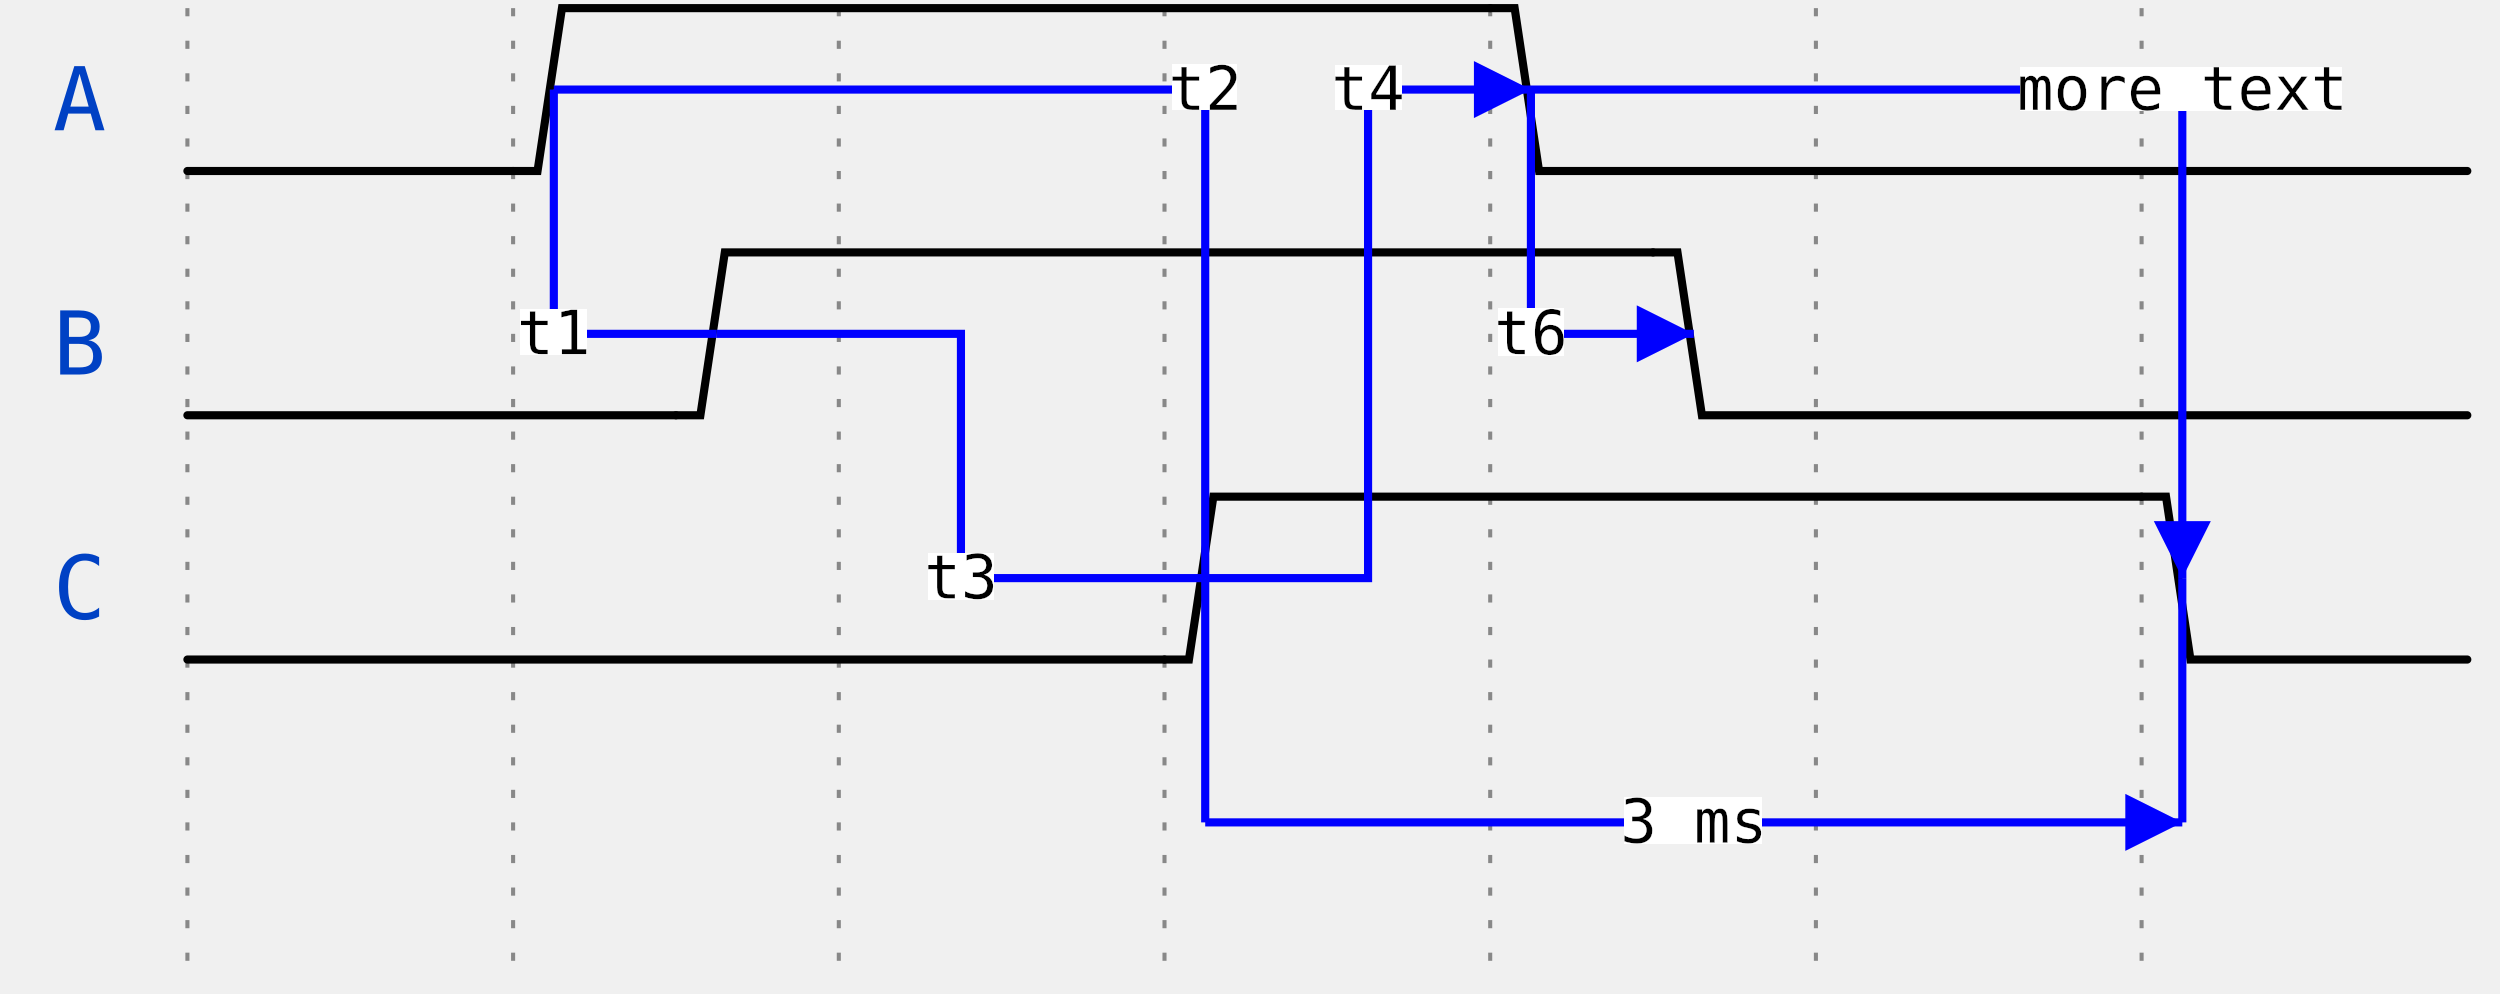
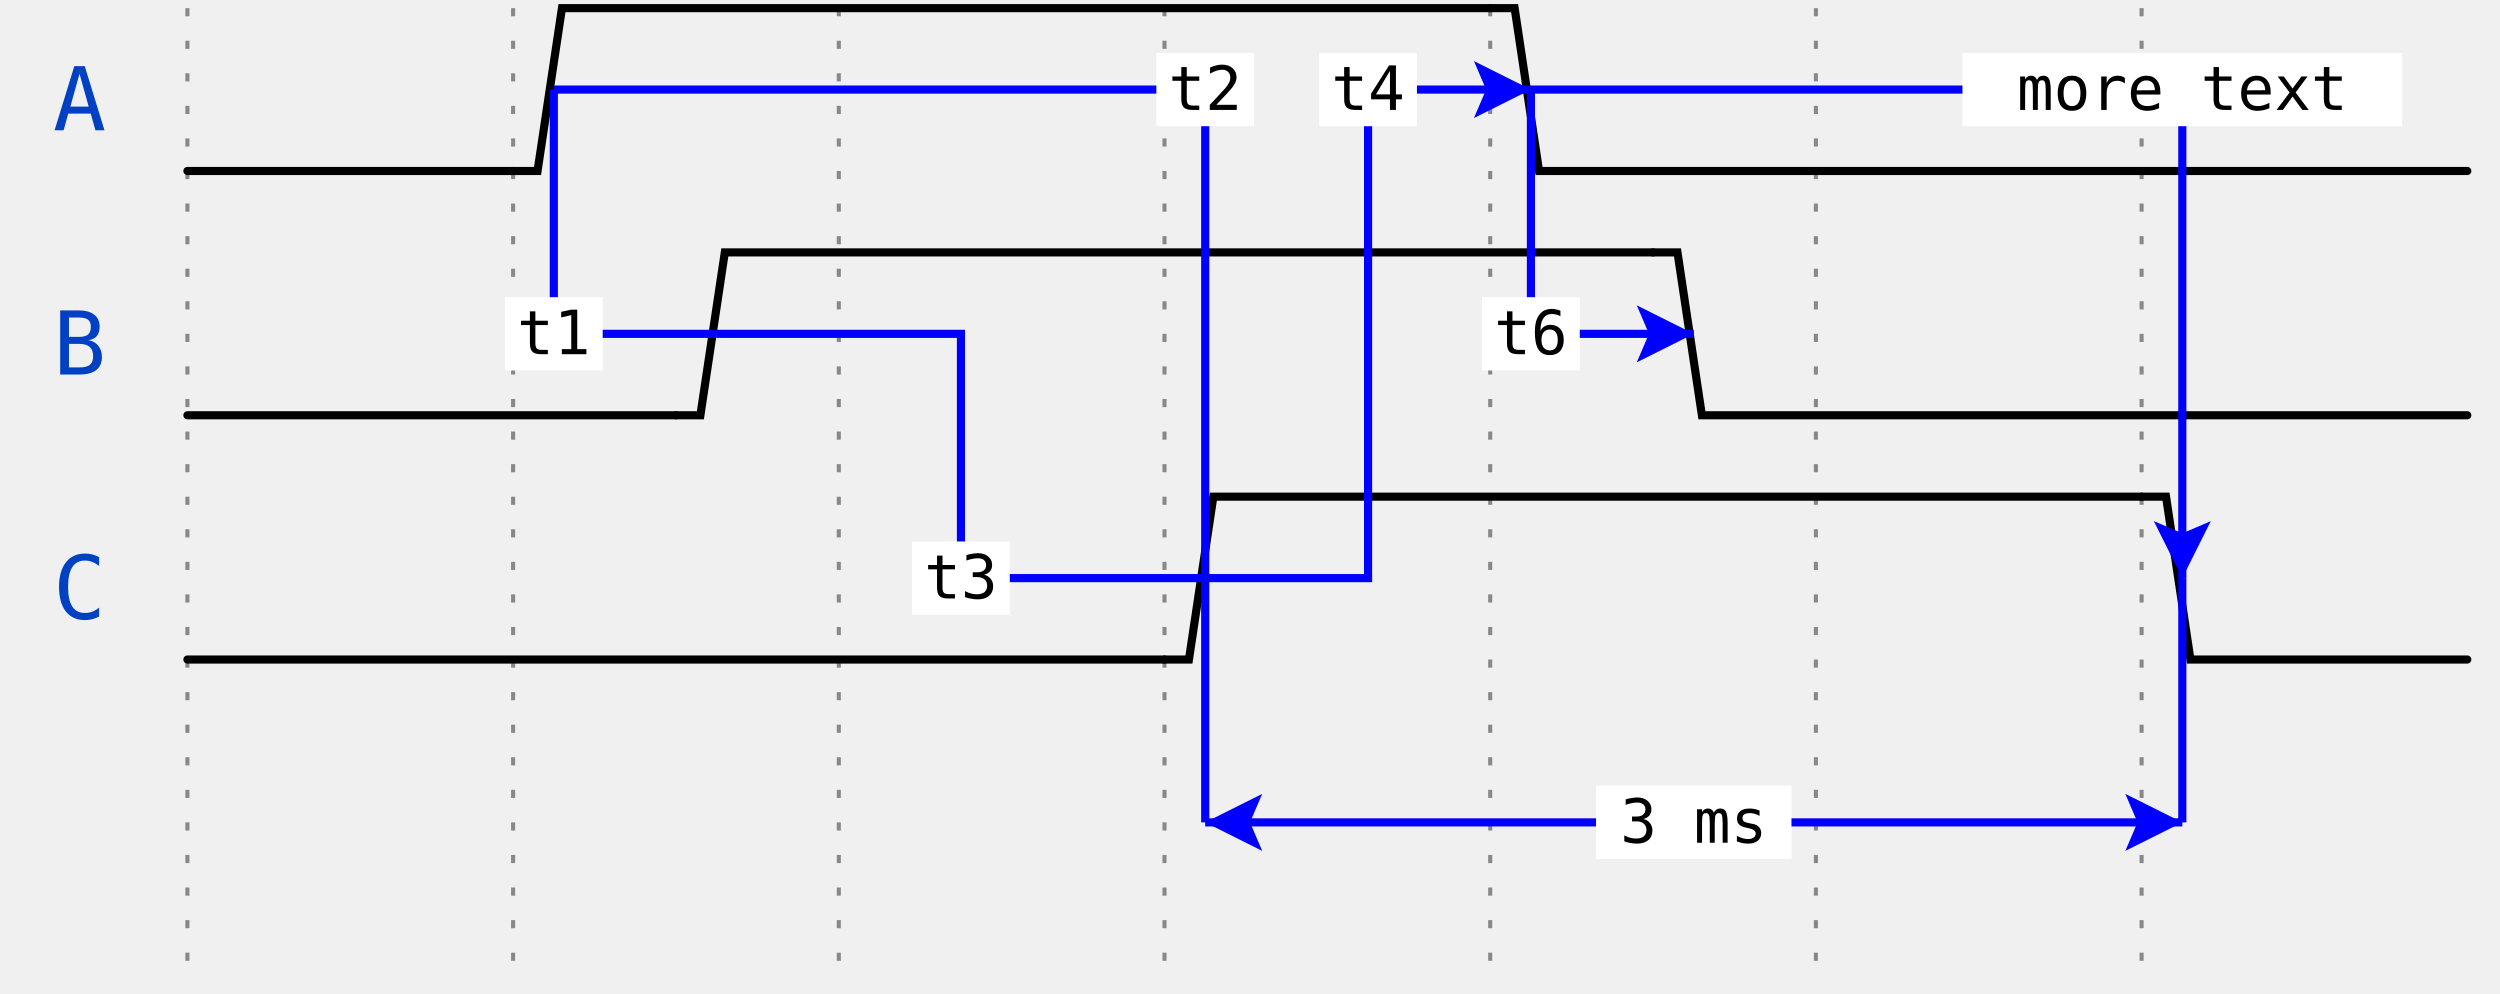
<svg xmlns="http://www.w3.org/2000/svg" width="302" height="120.0" viewBox="-1 -1 303 122.0" overflow="hidden">
  <style>
- text{font-size:0.9em;
+ .text, text{font-size:0.9em;
+     font-style:normal;
+     font-variant:normal;
+     font-weight:500;
+     font-stretch:normal;
+     text-align:center;
+     fill-opacity:1;
+     font-family:fira mono, droid sans mono, monospace;}
+ .data{font-size:0.7em;
    font-style:normal;
    font-variant:normal;
    font-weight:500;
    font-stretch:normal;
    text-align:center;
    fill-opacity:1;
    font-family:fira mono, droid sans mono, monospace;}
.muted{fill:#aaa}
.warning{fill:#f6b900}
.error{fill:#f60000}
.info, .title{fill:#0041c4}
.success{fill:#00ab00}
.attr{font-size:9px;}
.h1{font-size:18.31px;font-weight:bold}
.border{stroke-width: 1.25px; stroke: #000}
.h2{font-size:14.65px;font-weight:bold}
.h3{font-size:11.72px;font-weight:bold}
.h4{font-size:9.38px;font-weight:bold}
.h5{font-size:7.50px;font-weight:bold}
.h6{font-size:6px;font-weight:bold}
- .s0, .s1, .path{fill:none;
+ .path{fill:none;
    stroke:#000;
    stroke-width:1;
    stroke-linecap:round;
    stroke-linejoin:miter;
    stroke-miterlimit:4;
    stroke-opacity:1;
    stroke-dasharray:none}
.stripe{fill:none;
    stroke:#000;
    stroke-width:0.5;
    stroke-linecap:round;
    stroke-linejoin:miter;
    stroke-miterlimit:4;
    stroke-opacity:1;
    stroke-dasharray:none}
+ .hash{fill:url(#diagonalHatch);}
.arrow{fill:#000000;fill-opacity:1;stroke:none}
.hide{fill:#ffffff;fill-opacity:1;stroke:2}
- .s3 &gt; polygon {fill:#ffffb4;fill-opacity:1,stroke:none}
- .s4 &gt; polygon {fill:#ffe0b9;fill-opacity:1,stroke:none}
- .s5 &gt; polygon {fill:#b9e0ff;fill-opacity:1,stroke:none}
+ .s2-polygon {fill:none;fill-opacity:0;stroke:none}
+ .s3-polygon {fill:#ffffb4;fill-opacity:1;stroke:none}
+ .s4-polygon {fill:#ffe0b9;fill-opacity:1;stroke:none}
+ .s5-polygon {fill:#b9e0ff;fill-opacity:1;stroke:none}
.tick {stroke: rgb(136, 136, 136); stroke-width: 0.5; stroke-dasharray: 1,3;}
.edge {fill:none;stroke:#00F;stroke-width:1}
- .edge-arrowhead {fill:none;stroke:#00F;stroke-width:1;marker-start:url(#arrow); overflow:visible;}
- .edge-arrowtail {fill:none;stroke:#00F;stroke-width:1;marker-end:url(#arrow); overflow:visible;}
- .edge + text, .edge-arrowhead + text, .edge-arrowtail + text {font-size:0.625em; filter: url(#solid); transform: translate(0, 2.5px);}
+ .edge-background {fill:#ffffff;fill-opacity:1;stroke:2}
+ .edge-arrow{fill:#00F;fill-opacity:1;stroke:none}
+ .edge ~ text {font-size:0.625em; transform: translate(0, 2.5px);}
</style>
  <defs>
    <pattern id="diagonalHatch" width="5" height="5" patternTransform="rotate(45 0 0)" patternUnits="userSpaceOnUse">
      <line x1="0" y1="0" x2="0" y2="5" style="stroke:black; stroke-width:1" />
    </pattern>
    <marker id="arrow" viewBox="0 0 10 10" refX="10" refY="5" markerWidth="7" markerHeight="7" markerUnits="userSpaceOnUse" orient="auto-start-reverse" style="fill:#00F;">
      <path d="M 0 0 L 10 5 L 0 10 z" />
    </marker>
    <filter x="0" y="0" width="1" height="1" id="solid">
      <feFlood flood-color="white" />
      <feComposite in="SourceGraphic" />
    </filter>
  </defs>
  <g id="a">
    <g id="ticks_14" transform="translate(20, 0)">
      <path d="M0,0 L0,120.0" class="tick" />
      <path d="M40,0 L40,120.0" class="tick" />
      <path d="M80,0 L80,120.0" class="tick" />
      <path d="M120,0 L120,120.0" class="tick" />
      <path d="M160,0 L160,120.0" class="tick" />
      <path d="M200,0 L200,120.0" class="tick" />
      <path d="M240,0 L240,120.0" class="tick" />
    </g>
    <g id="A" transform="translate(20, 0)">
      <text x="-10" y="15" text-anchor="end" xml:space="preserve" class="title">A</text>
      <g data-symbol="BRICKS.zero" transform="translate(0, 0)" class="s2">
        <path d="M0,20 L3,20 L6,20 L40,20" class="path" />
      </g>
      <g data-symbol="BRICKS.one" transform="translate(40, 0)" class="s2">
        <path d="M0,20 L3,20 L6,0 L120,0" class="path" />
      </g>
      <g data-symbol="BRICKS.zero" transform="translate(160, 0)" class="s2">
        <path d="M0,0 L3,0 L6,20 L120,20" class="path" />
      </g>
    </g>
    <g id="B" transform="translate(20, 30.0)">
      <text x="-10" y="15" text-anchor="end" xml:space="preserve" class="title">B</text>
      <g data-symbol="BRICKS.zero" transform="translate(0, 0)" class="s2">
        <path d="M0,20 L3,20 L6,20 L60.0,20" class="path" />
      </g>
      <g data-symbol="BRICKS.one" transform="translate(60.0, 0)" class="s2">
        <path d="M0,20 L3,20 L6,0 L120,0" class="path" />
      </g>
      <g data-symbol="BRICKS.zero" transform="translate(180.0, 0)" class="s2">
        <path d="M0,0 L3,0 L6,20 L100.0,20" class="path" />
      </g>
    </g>
    <g id="C" transform="translate(20, 60.0)">
      <text x="-10" y="15" text-anchor="end" xml:space="preserve" class="title">C</text>
      <g data-symbol="BRICKS.zero" transform="translate(0, 0)" class="s2">
        <path d="M0,20 L3,20 L6,20 L120,20" class="path" />
      </g>
      <g data-symbol="BRICKS.one" transform="translate(120, 0)" class="s2">
        <path d="M0,20 L3,20 L6,0 L120,0" class="path" />
      </g>
      <g data-symbol="BRICKS.zero" transform="translate(240, 0)" class="s2">
        <path d="M0,0 L3,0 L6,20 L40,20" class="path" />
      </g>
    </g>
  </g>
  <g id="edge" transform="translate(20, 0)">
    <g id="edge_10">
      <path d="M65.0,40.0 L45.0,40.0 45.0,10.0" class="edge" />
-       <text x="45.0" y="40.0" text-anchor="middle">t1</text>
+       <polygon points="0,0 0,9 12,9 12,0 0,0 " class="edge-background" transform="translate(39.0, 35.5)" />
+       <text x="45.0" y="40.0" text-anchor="middle" class="edge-text">t1</text>
    </g>
    <g id="edge_11">
      <path d="M45.0,10.0 L125.0,10.0 125.0,70.0" class="edge" />
-       <text x="125.0" y="10.0" text-anchor="middle">t2</text>
+       <polygon points="0,0 0,9 12,9 12,0 0,0 " class="edge-background" transform="translate(119.0, 5.5)" />
+       <text x="125.0" y="10.0" text-anchor="middle" class="edge-text">t2</text>
    </g>
    <g id="edge_12">
      <path d="M65.0,40.0 L95.0,40.0 95.0,70.0 125.0,70.0" class="edge" />
-       <text x="95.0" y="70.0" text-anchor="middle">t3</text>
+       <polygon points="0,0 0,9 12,9 12,0 0,0 " class="edge-background" transform="translate(89.0, 65.5)" />
+       <text x="95.0" y="70.0" text-anchor="middle" class="edge-text">t3</text>
    </g>
    <g id="edge_13">
-       <path d="M125.0,70.0 L145.0,70.0 145.0,10.0 165.0,10.0" class="edge-arrowtail " />
-       <text x="145.0" y="10.0" text-anchor="middle">t4</text>
+       <path d="M125.0,70.0 L145.0,70.0 145.0,10.0 165.0,10.0" class="edge" />
+       <path d="M 0 0 L 3.5 7 L 7 0 L 3.5 1.5z" transform="translate(158.0, 6.5) rotate(-90.0, 3.5, 3.5)" class="edge-arrow" />
+       <polygon points="0,0 0,9 12,9 12,0 0,0 " class="edge-background" transform="translate(139.0, 5.5)" />
+       <text x="145.0" y="10.0" text-anchor="middle" class="edge-text">t4</text>
    </g>
    <g id="edge_14">
-       <path d="M165.0,10.0 L245.0,10.0 245.0,70.0" class="edge-arrowtail " />
-       <text x="245.0" y="10.0" text-anchor="middle">more text</text>
+       <path d="M165.0,10.0 L245.0,10.0 245.0,70.0" class="edge" />
+       <path d="M 0 0 L 3.5 7 L 7 0 L 3.5 1.5z" transform="translate(241.5, 63) rotate(0, 3.5, 3.5)" class="edge-arrow" />
+       <polygon points="0,0 0,9 54,9 54,0 0,0 " class="edge-background" transform="translate(218.0, 5.5)" />
+       <text x="245.0" y="10.0" text-anchor="middle" class="edge-text">more text</text>
    </g>
    <g id="edge_15">
-       <path d="M165.0,10.0 L165.0,40.0 185.0,40.0" class="edge-arrowtail " />
-       <text x="165.0" y="40.0" text-anchor="middle">t6</text>
+       <path d="M165.0,10.0 L165.0,40.0 185.0,40.0" class="edge" />
+       <path d="M 0 0 L 3.5 7 L 7 0 L 3.5 1.5z" transform="translate(178.0, 36.5) rotate(-90.0, 3.5, 3.5)" class="edge-arrow" />
+       <polygon points="0,0 0,9 12,9 12,0 0,0 " class="edge-background" transform="translate(159.0, 35.5)" />
+       <text x="165.0" y="40.0" text-anchor="middle" class="edge-text">t6</text>
    </g>
    <g id="edge_16">
      <path d="M125.0,70.0 L125.0,100.0" class="edge" />
-       <text x="125.0" y="85.0" text-anchor="middle" />
    </g>
    <g id="edge_17">
      <path d="M245.0,70.0 L245.0,100.0" class="edge" />
-       <text x="245.0" y="85.0" text-anchor="middle" />
    </g>
    <g id="edge_18">
-       <path d="M125.0,100.0 L245.0,100.0" class="edge-arrowtail -arrowhead " />
-       <text x="185.0" y="100.0" text-anchor="middle">3 ms</text>
+       <path d="M125.0,100.0 L245.0,100.0" class="edge" />
+       <path d="M 0 0 L 3.5 7 L 7 0 L 3.5 1.5z" transform="translate(125.0, 96.5) rotate(90.00015, 3.5, 3.5)" class="edge-arrow" />
+       <path d="M 0 0 L 3.5 7 L 7 0 L 3.5 1.5z" transform="translate(238.0, 96.5) rotate(-90.0, 3.5, 3.5)" class="edge-arrow" />
+       <polygon points="0,0 0,9 24,9 24,0 0,0 " class="edge-background" transform="translate(173.0, 95.5)" />
+       <text x="185.0" y="100.0" text-anchor="middle" class="edge-text">3 ms</text>
    </g>
  </g>
</svg>
